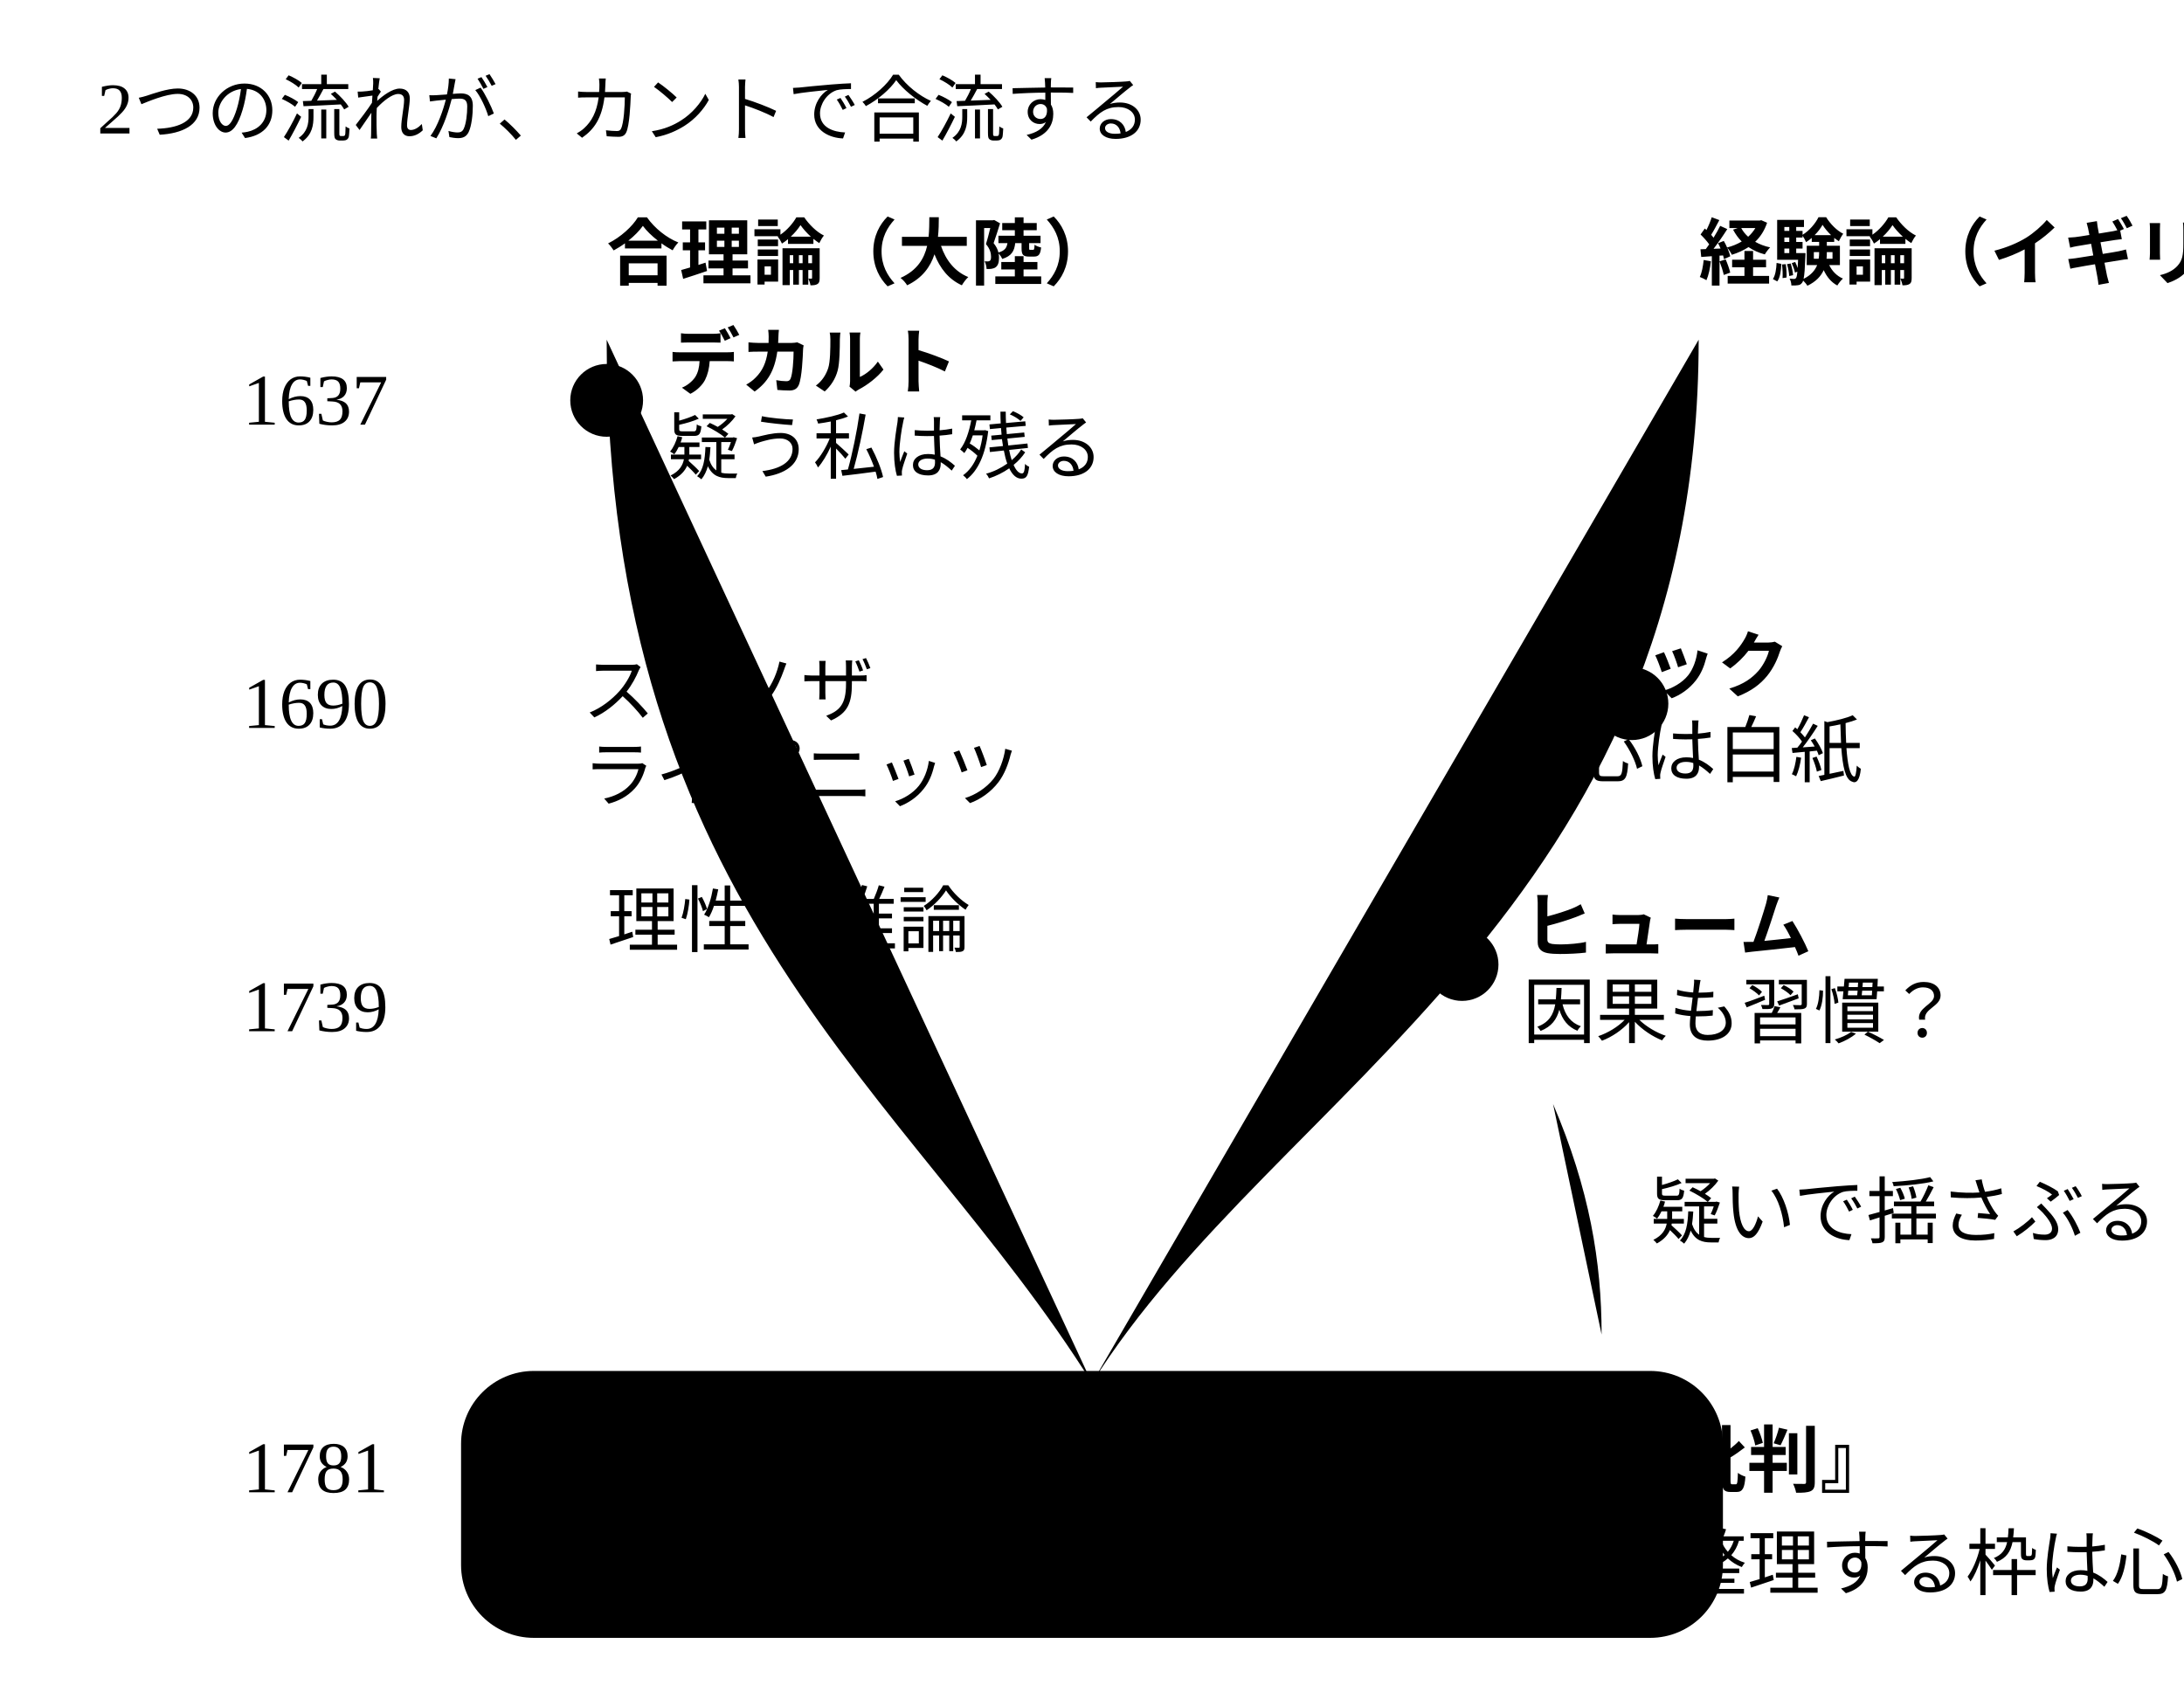
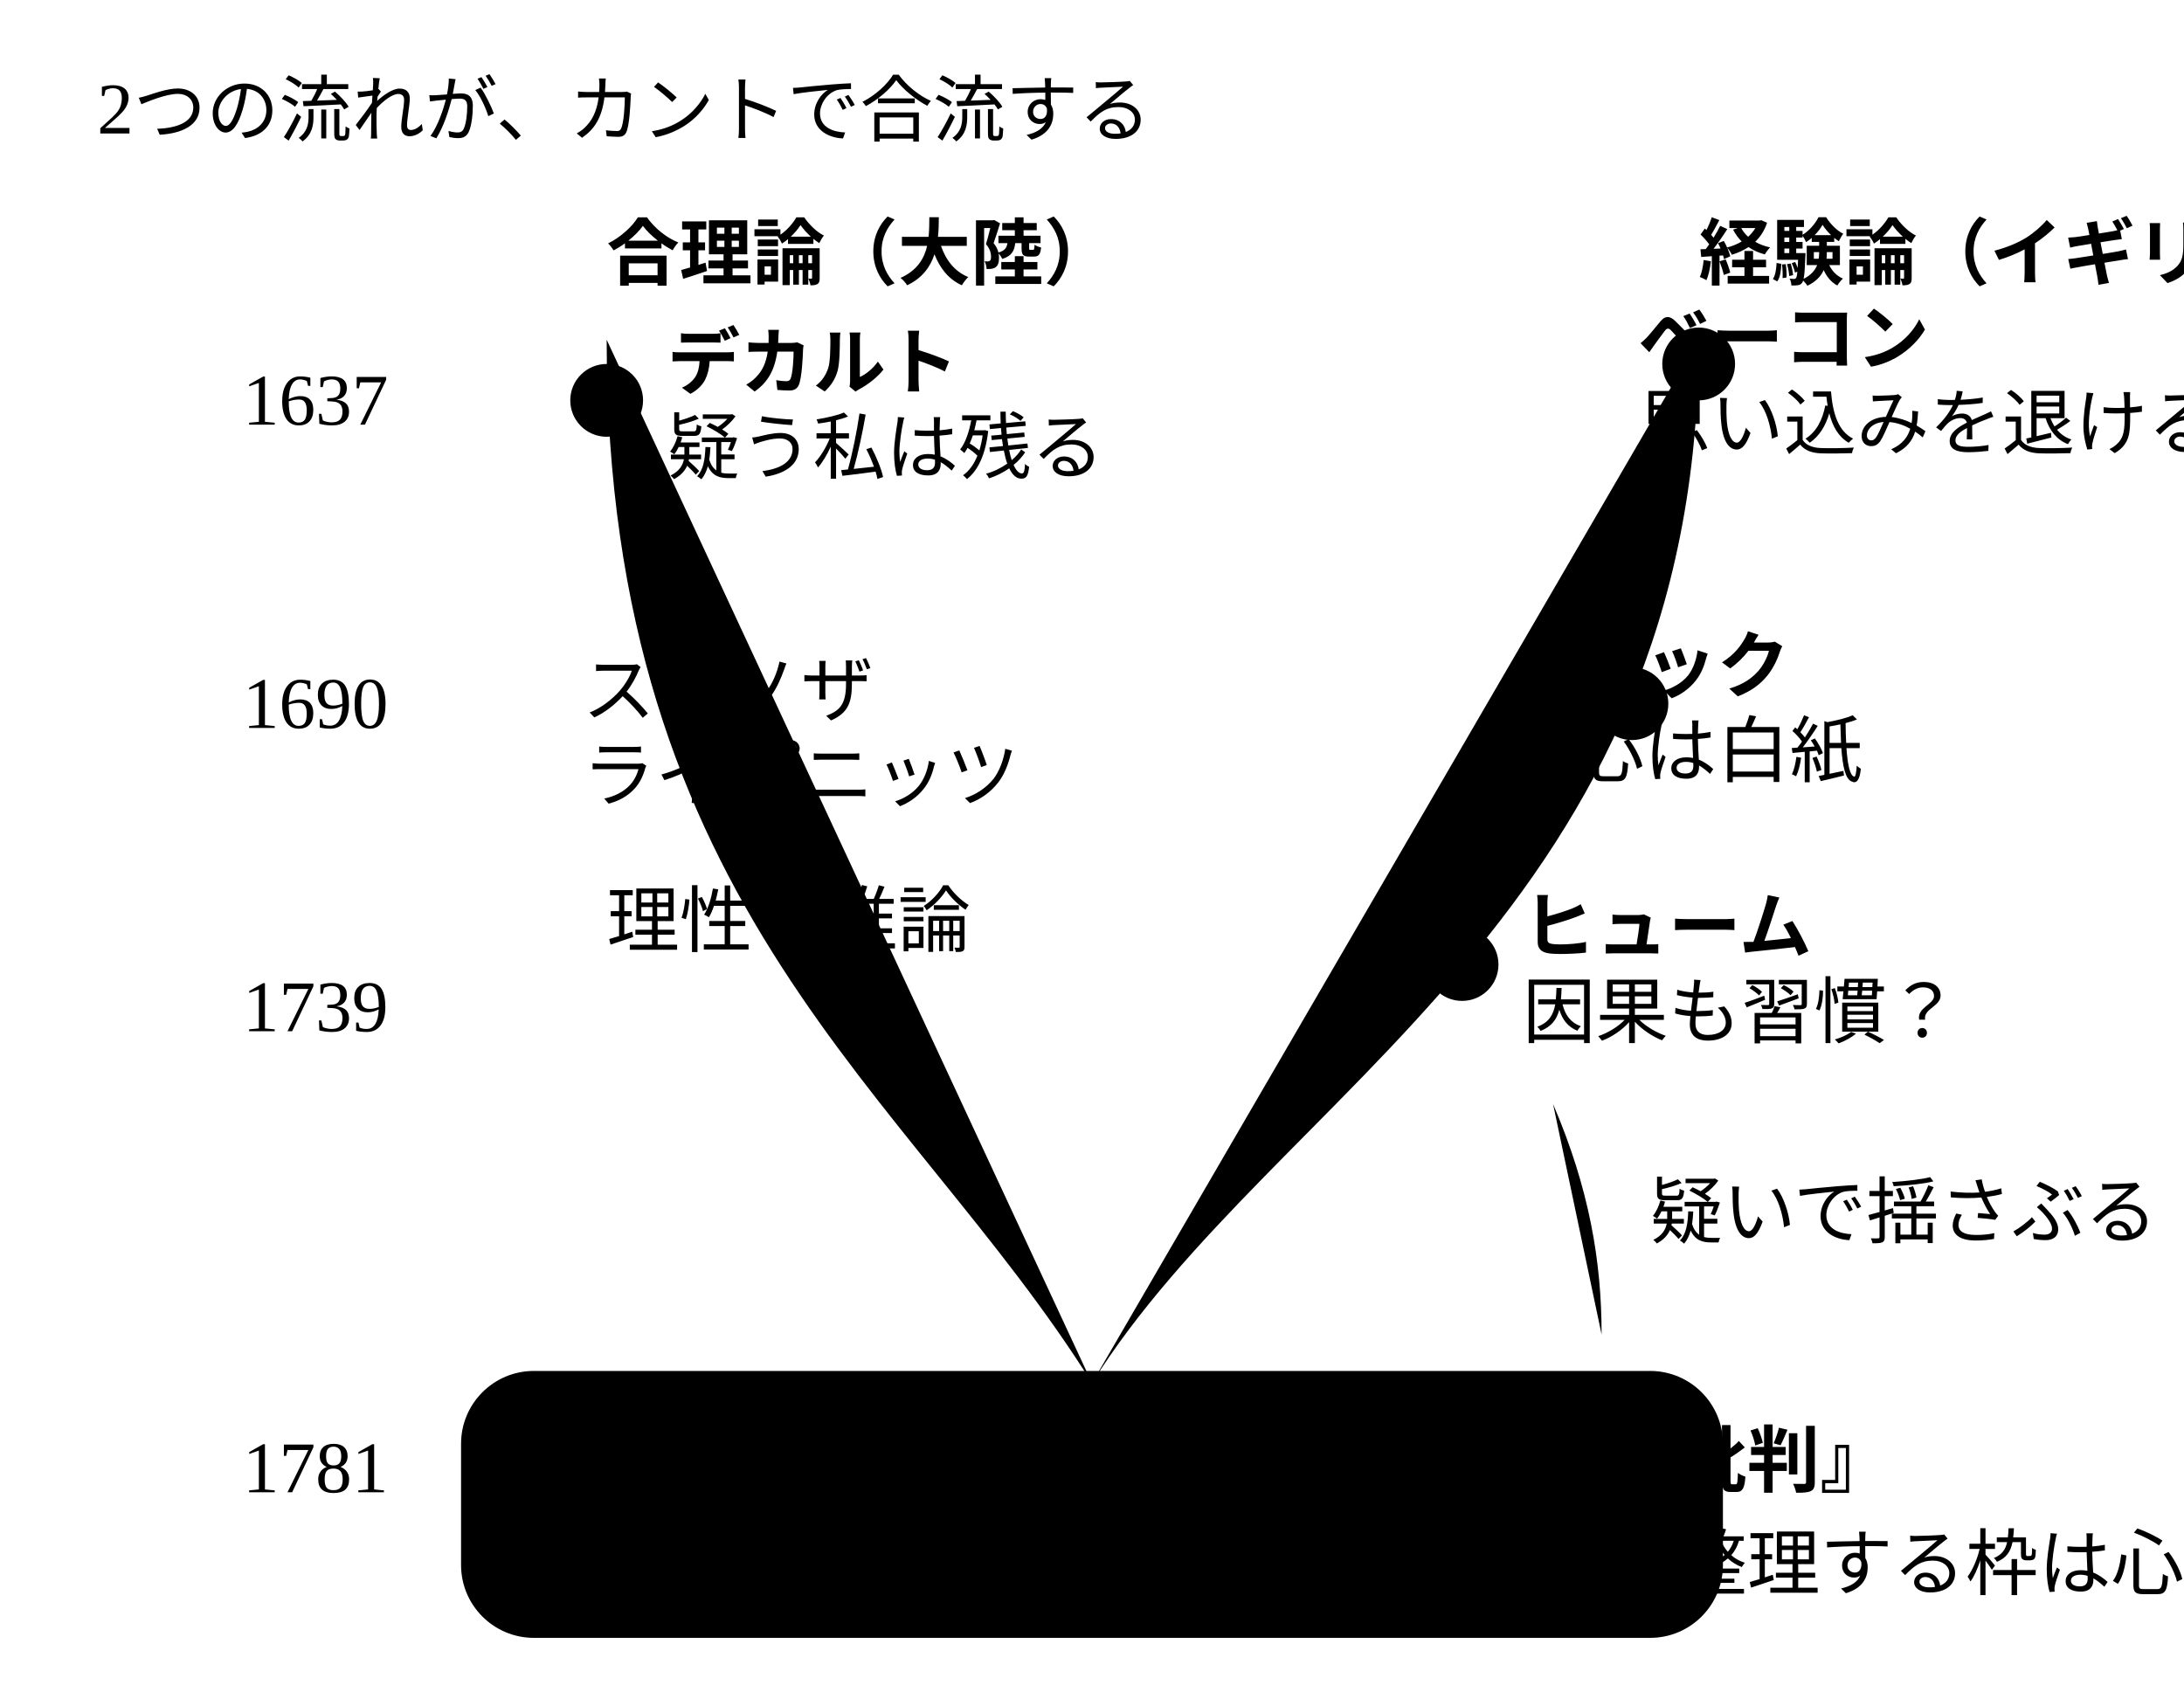
<svg xmlns="http://www.w3.org/2000/svg" viewBox="0 0 360 280">
  <text x="16" y="22" class="t-m ink">2つの流れが、カントで合流する</text>
  <path d="M46 50 V236" class="st-line" stroke-width="1.5" />
  <g class="t-xs end soft">
    <text x="40" y="70">1637</text>
    <text x="40" y="120">1690</text>
    <text x="40" y="170">1739</text>
    <text x="40" y="246">1781</text>
  </g>
  <text x="100" y="46" class="t-s mid fl" font-weight="700">合理論（大陸）</text>
  <text x="280" y="46" class="t-s mid ink" font-weight="700">経験論（イギリス）</text>
  <path d="M100 56 C100 150 150 180 180 228" class="st-f" stroke-width="6" stroke-linecap="round" />
  <path d="M280 56 C280 150 210 180 180 228" class="st-soft" stroke-width="6" stroke-linecap="round" />
  <circle cx="100" cy="66" r="6" class="fl" />
  <text x="110" y="64" class="t-xs ink" font-weight="700">デカルト</text>
  <text x="110" y="78" class="t-xs soft">疑う私は残る</text>
  <text x="96" y="118" class="t-xs end soft">スピノザ</text>
  <text x="96" y="132" class="t-xs end soft">ライプニッツ</text>
  <text x="100" y="156" class="t-xs end fl">理性で推論</text>
+   <circle cx="280" cy="60" r="6" class="ink" />
+   <text x="270" y="60" class="t-xs end ink" font-weight="700">ベーコン</text>
+   <text x="270" y="74" class="t-xs end soft">思い込みを退ける</text>
  <circle cx="269" cy="116" r="6" class="ink" />
  <text x="259" y="114" class="t-xs end ink" font-weight="700">ロック</text>
  <text x="259" y="128" class="t-xs end soft">心は白紙</text>
  <circle cx="241" cy="159" r="6" class="ink" />
  <text x="251" y="157" class="t-xs ink" font-weight="700">ヒューム</text>
  <text x="251" y="171" class="t-xs soft">因果も習慣？</text>
  <path d="M256 182 C262 196 264 208 264 220" class="st-soft dash" stroke-width="1.5" marker-end="url(#a-soft)" />
  <text x="272" y="204" class="t-xs soft">疑いで揺さぶる</text>
  <rect x="76" y="226" width="208" height="44" rx="12" class="fl" />
  <text x="180" y="245" class="t-s mid on" font-weight="700">カント『純粋理性批判』</text>
  <text x="180" y="262" class="t-xs mid on">材料は経験から、整理する枠は心から</text>
</svg>
